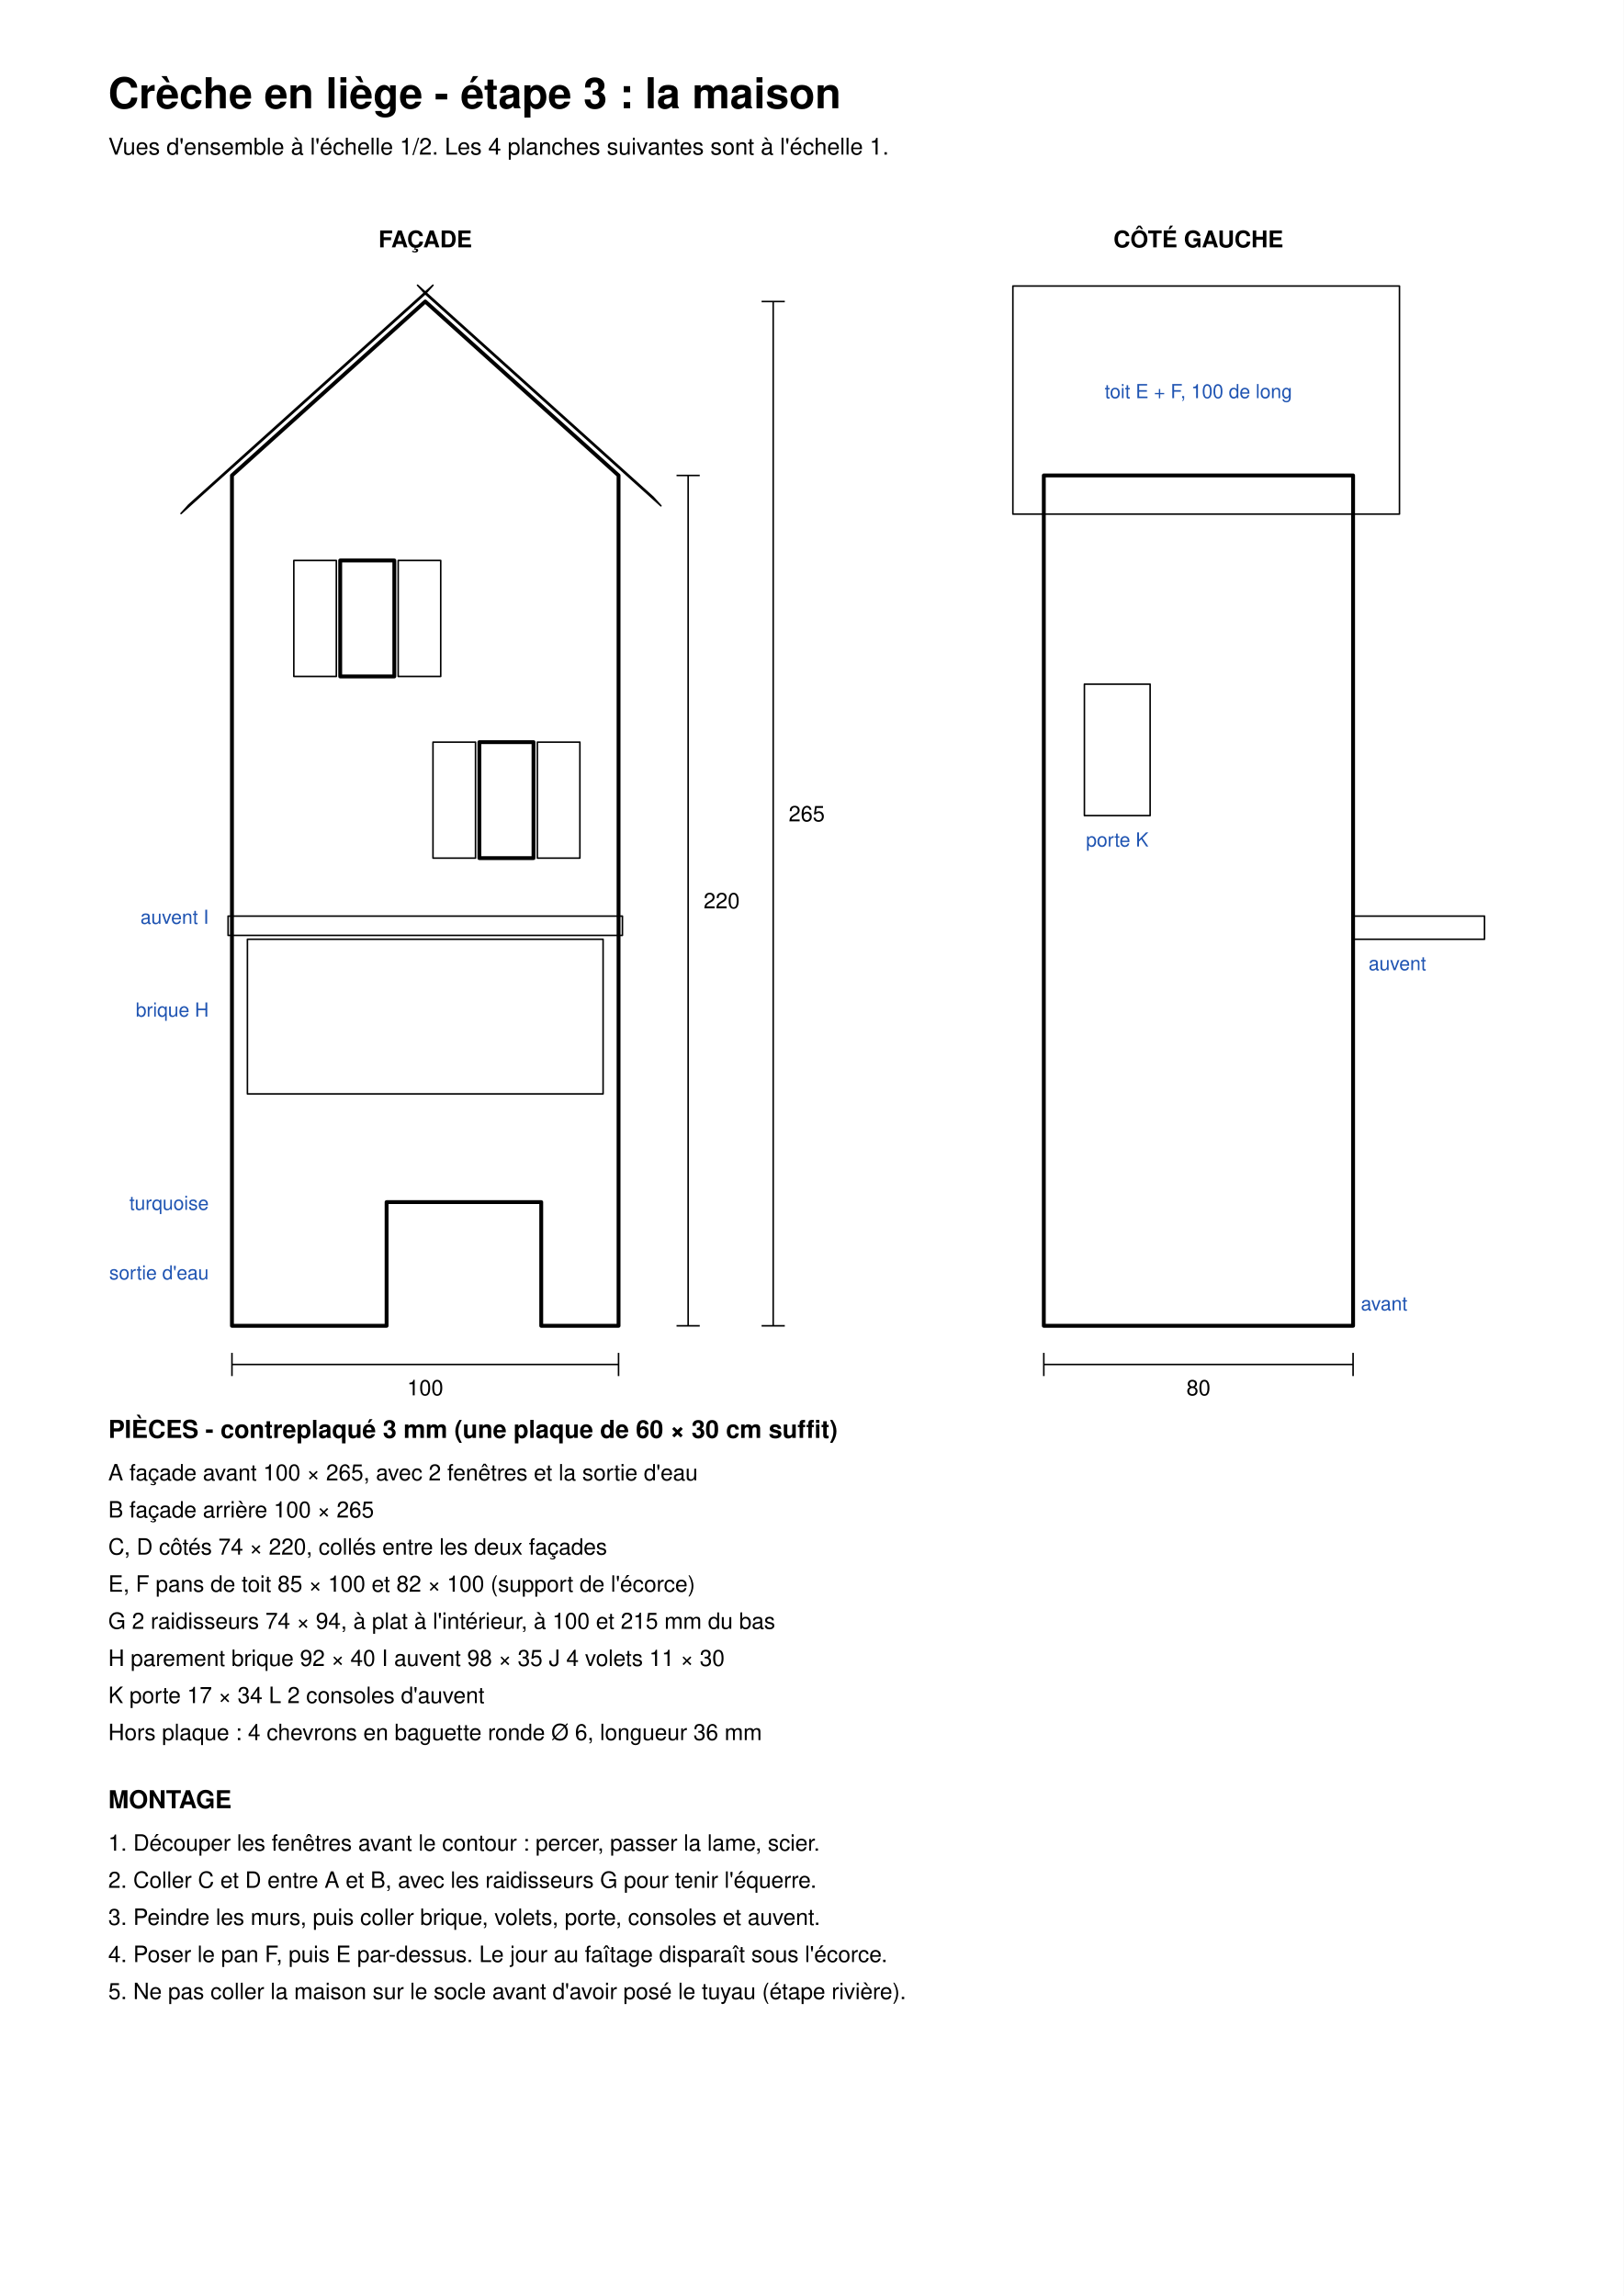
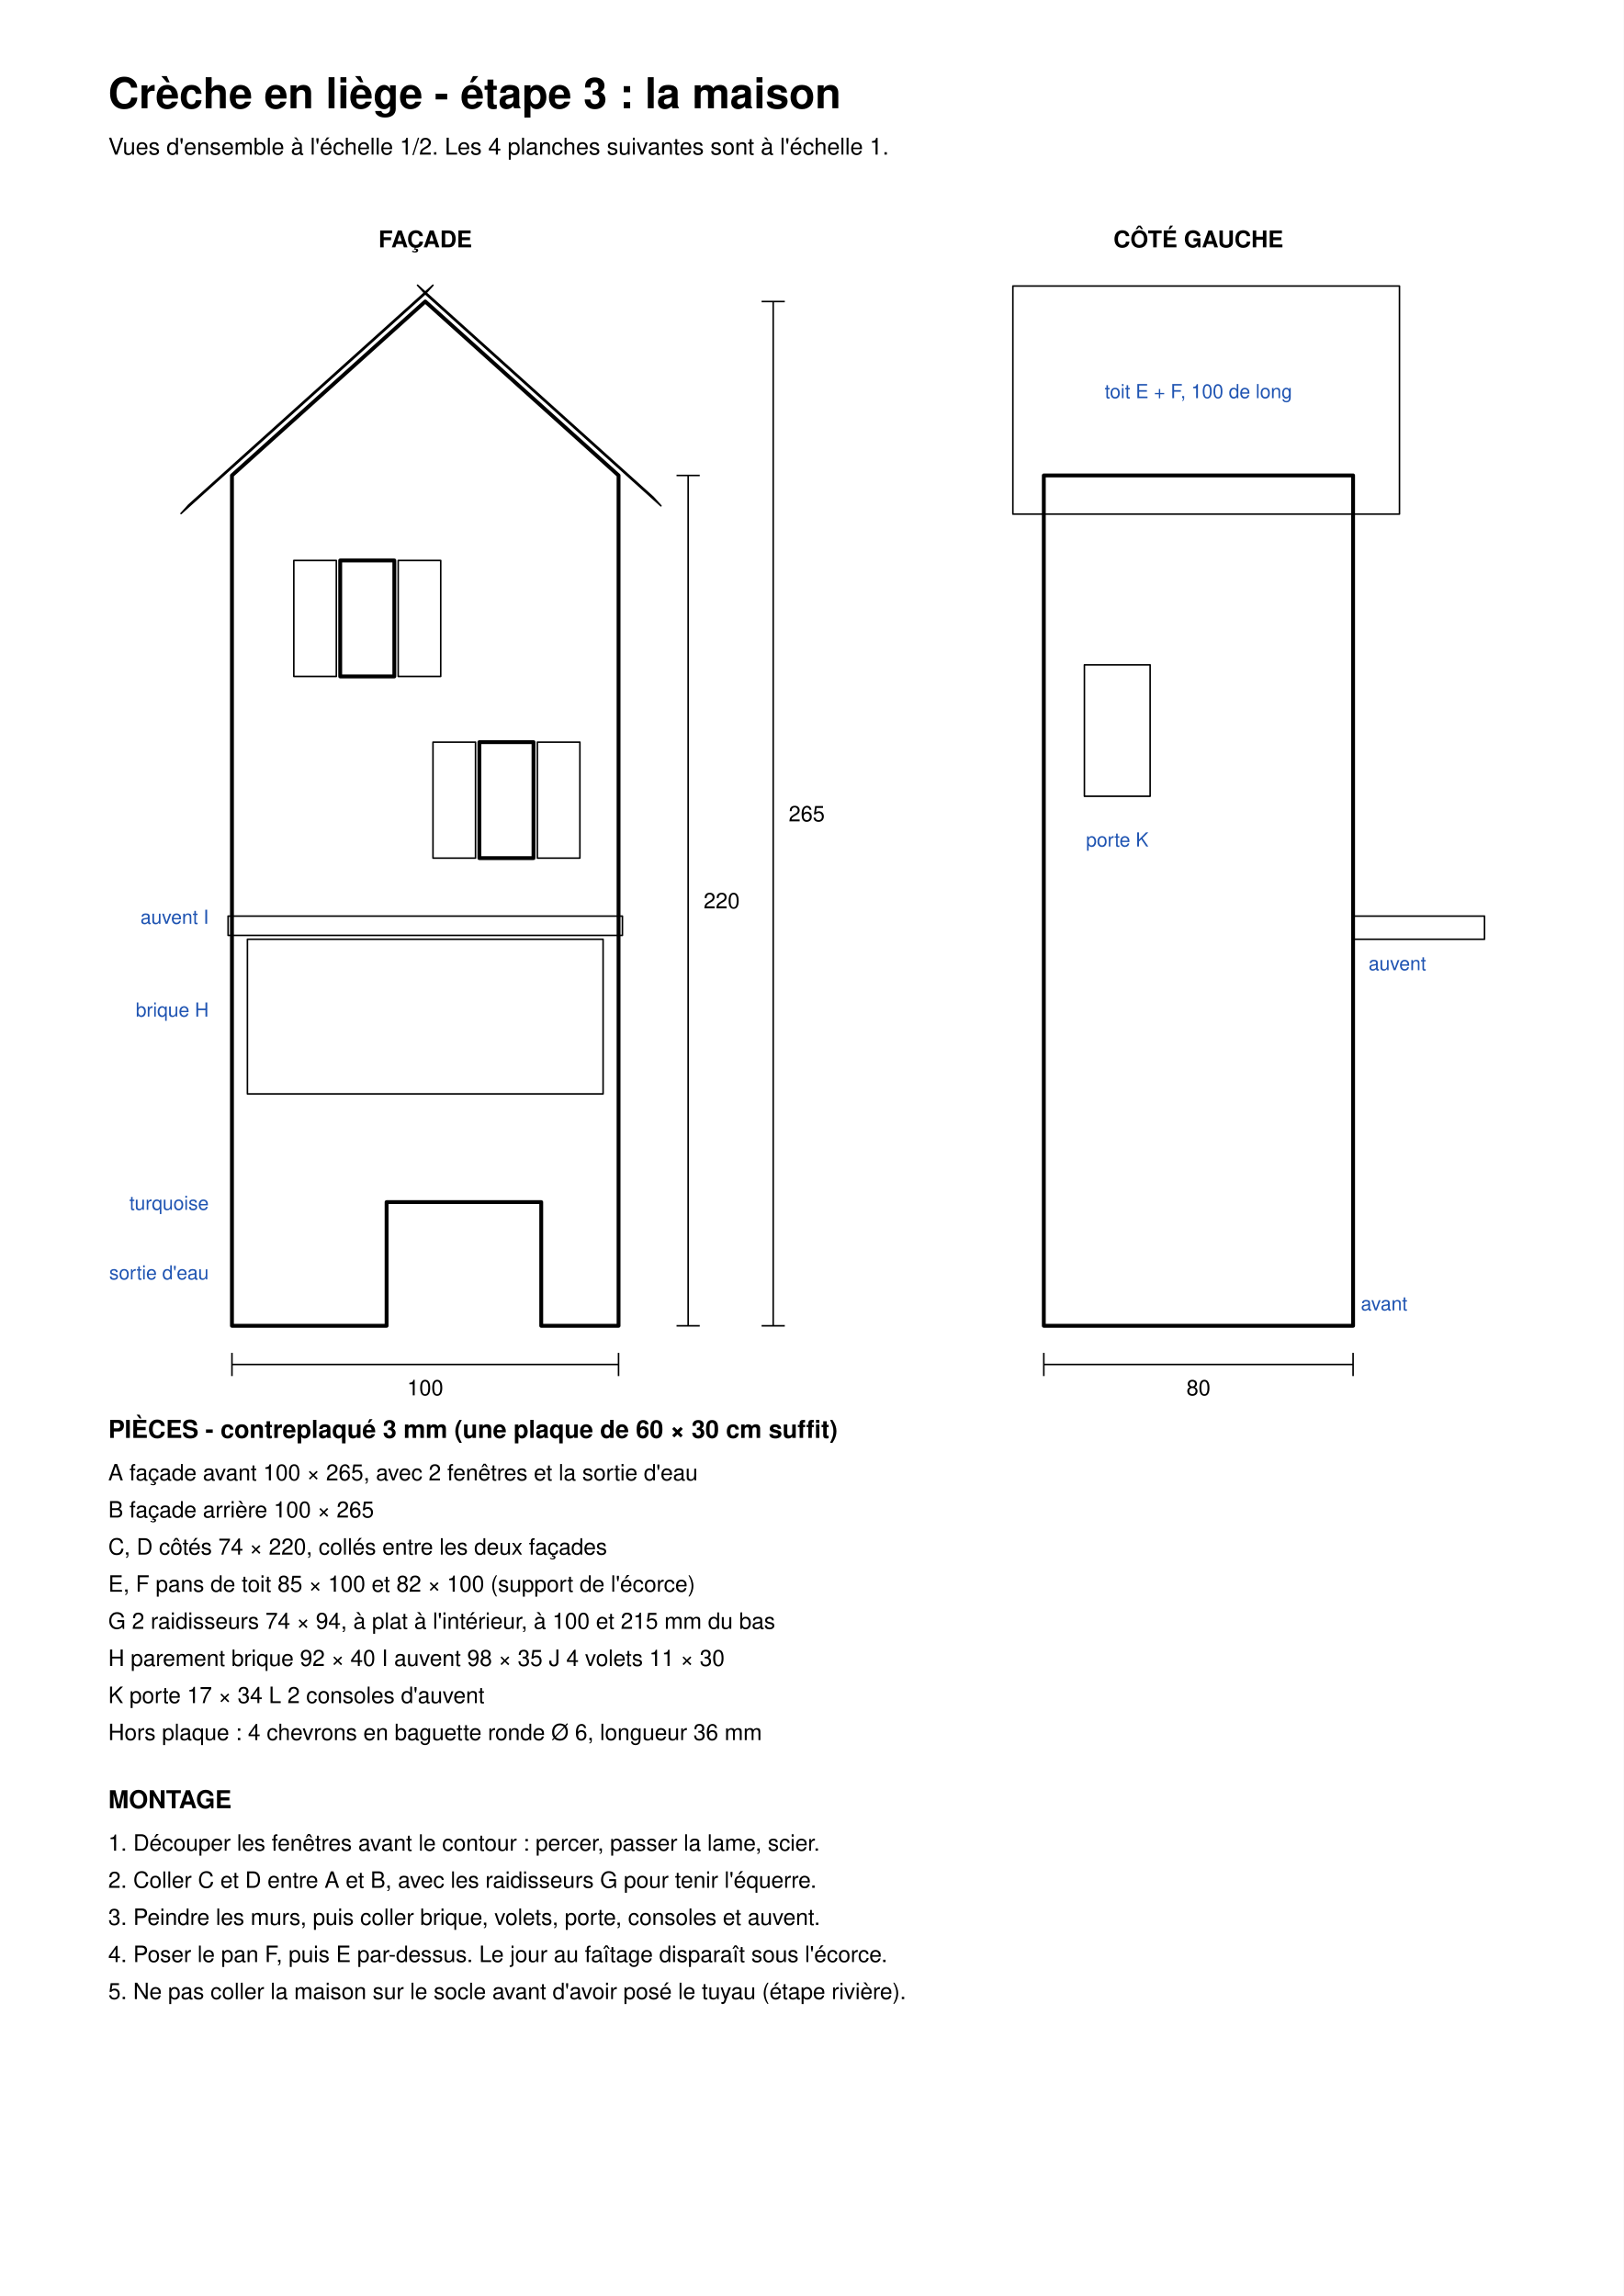
<svg xmlns="http://www.w3.org/2000/svg" width="210mm" height="297mm" viewBox="0 0 210 297">
  <rect width="100%" height="100%" fill="white" />
  <text x="14.00" y="14.00" font-family="Helvetica,Arial,sans-serif" font-size="5.5" fill="rgb(0,0,0)" text-anchor="start" font-weight="bold">Crèche en liège - étape 3 : la maison</text>
  <text x="14.00" y="20.00" font-family="Helvetica,Arial,sans-serif" font-size="3" fill="rgb(0,0,0)" text-anchor="start">Vues d'ensemble à l'échelle 1/2. Les 4 planches suivantes sont à l'échelle 1.</text>
  <polygon points="30.00,171.50 50.00,171.50 50.00,155.50 70.00,155.50 70.00,171.50 80.00,171.50 80.00,61.50 55.00,39.00 30.00,61.50" fill="none" stroke="rgb(0,0,0)" stroke-width="0.5" stroke-linejoin="round" />
  <polygon points="44.00,87.50 51.00,87.50 51.00,72.50 44.00,72.50" fill="none" stroke="rgb(0,0,0)" stroke-width="0.5" stroke-linejoin="round" />
  <polygon points="62.00,111.00 69.00,111.00 69.00,96.00 62.00,96.00" fill="none" stroke="rgb(0,0,0)" stroke-width="0.5" stroke-linejoin="round" />
  <polygon points="38.00,87.50 43.50,87.50 43.50,72.50 38.00,72.50" fill="none" stroke="rgb(0,0,0)" stroke-width="0.2" stroke-linejoin="round" />
  <polygon points="51.50,87.50 57.00,87.50 57.00,72.50 51.50,72.50" fill="none" stroke="rgb(0,0,0)" stroke-width="0.2" stroke-linejoin="round" />
  <polygon points="56.00,111.00 61.50,111.00 61.50,96.00 56.00,96.00" fill="none" stroke="rgb(0,0,0)" stroke-width="0.2" stroke-linejoin="round" />
  <polygon points="69.50,111.00 75.00,111.00 75.00,96.00 69.50,96.00" fill="none" stroke="rgb(0,0,0)" stroke-width="0.2" stroke-linejoin="round" />
  <polygon points="32.00,141.50 78.00,141.50 78.00,121.50 32.00,121.50" fill="none" stroke="rgb(0,0,0)" stroke-width="0.2" stroke-linejoin="round" />
  <polygon points="29.50,121.00 80.50,121.00 80.50,118.50 29.50,118.50" fill="none" stroke="rgb(0,0,0)" stroke-width="0.2" stroke-linejoin="round" />
  <polygon points="55.00,38.00 23.41,66.43 24.41,65.32 56.00,36.89" fill="none" stroke="rgb(0,0,0)" stroke-width="0.2" stroke-linejoin="round" />
  <polygon points="55.00,38.00 85.48,65.43 84.47,64.31 54.00,36.89" fill="none" stroke="rgb(0,0,0)" stroke-width="0.2" stroke-linejoin="round" />
  <text x="55.00" y="32.00" font-family="Helvetica,Arial,sans-serif" font-size="3" fill="rgb(0,0,0)" text-anchor="middle" font-weight="bold">FAÇADE</text>
  <polyline points="30.00,176.50 80.00,176.50" fill="none" stroke="rgb(0,0,0)" stroke-width="0.2" stroke-linejoin="round" />
  <polyline points="30.00,175.00 30.00,178.00" fill="none" stroke="rgb(0,0,0)" stroke-width="0.2" stroke-linejoin="round" />
  <polyline points="80.00,175.00 80.00,178.00" fill="none" stroke="rgb(0,0,0)" stroke-width="0.2" stroke-linejoin="round" />
  <text x="55.00" y="180.50" font-family="Helvetica,Arial,sans-serif" font-size="2.8" fill="rgb(0,0,0)" text-anchor="middle">100</text>
  <polyline points="89.00,61.50 89.00,171.50" fill="none" stroke="rgb(0,0,0)" stroke-width="0.2" stroke-linejoin="round" />
  <polyline points="87.50,61.50 90.50,61.50" fill="none" stroke="rgb(0,0,0)" stroke-width="0.2" stroke-linejoin="round" />
  <polyline points="87.50,171.50 90.50,171.50" fill="none" stroke="rgb(0,0,0)" stroke-width="0.2" stroke-linejoin="round" />
  <text x="91.00" y="117.50" font-family="Helvetica,Arial,sans-serif" font-size="2.8" fill="rgb(0,0,0)" text-anchor="start">220</text>
  <polyline points="100.00,39.00 100.00,171.50" fill="none" stroke="rgb(0,0,0)" stroke-width="0.2" stroke-linejoin="round" />
  <polyline points="98.50,39.00 101.50,39.00" fill="none" stroke="rgb(0,0,0)" stroke-width="0.2" stroke-linejoin="round" />
  <polyline points="98.50,171.50 101.50,171.50" fill="none" stroke="rgb(0,0,0)" stroke-width="0.2" stroke-linejoin="round" />
  <text x="102.00" y="106.25" font-family="Helvetica,Arial,sans-serif" font-size="2.8" fill="rgb(0,0,0)" text-anchor="start">265</text>
  <text x="27.00" y="131.50" font-family="Helvetica,Arial,sans-serif" font-size="2.5" fill="rgb(31,84,178)" text-anchor="end">brique H</text>
  <text x="27.00" y="119.50" font-family="Helvetica,Arial,sans-serif" font-size="2.5" fill="rgb(31,84,178)" text-anchor="end">auvent I</text>
  <text x="27.00" y="156.50" font-family="Helvetica,Arial,sans-serif" font-size="2.5" fill="rgb(31,84,178)" text-anchor="end">turquoise</text>
  <text x="27.00" y="165.50" font-family="Helvetica,Arial,sans-serif" font-size="2.5" fill="rgb(31,84,178)" text-anchor="end">sortie d'eau</text>
  <polygon points="135.00,171.50 175.00,171.50 175.00,61.50 135.00,61.50" fill="none" stroke="rgb(0,0,0)" stroke-width="0.5" stroke-linejoin="round" />
  <polygon points="131.00,66.50 181.00,66.50 181.00,37.00 131.00,37.00" fill="none" stroke="rgb(0,0,0)" stroke-width="0.2" stroke-linejoin="round" />
-   <polygon points="140.25,105.50 148.75,105.50 148.75,88.50 140.25,88.50" fill="none" stroke="rgb(0,0,0)" stroke-width="0.2" stroke-linejoin="round" />
+   <polygon points="140.25,103.00 148.75,103.00 148.75,86.00 140.25,86.00" fill="none" stroke="rgb(0,0,0)" stroke-width="0.2" stroke-linejoin="round" />
  <polygon points="175.00,121.50 192.00,121.50 192.00,118.50 175.00,118.50" fill="none" stroke="rgb(0,0,0)" stroke-width="0.2" stroke-linejoin="round" />
  <text x="155.00" y="32.00" font-family="Helvetica,Arial,sans-serif" font-size="3" fill="rgb(0,0,0)" text-anchor="middle" font-weight="bold">CÔTÉ GAUCHE</text>
  <polyline points="135.00,176.50 175.00,176.50" fill="none" stroke="rgb(0,0,0)" stroke-width="0.2" stroke-linejoin="round" />
  <polyline points="135.00,175.00 135.00,178.00" fill="none" stroke="rgb(0,0,0)" stroke-width="0.2" stroke-linejoin="round" />
  <polyline points="175.00,175.00 175.00,178.00" fill="none" stroke="rgb(0,0,0)" stroke-width="0.2" stroke-linejoin="round" />
  <text x="155.00" y="180.50" font-family="Helvetica,Arial,sans-serif" font-size="2.8" fill="rgb(0,0,0)" text-anchor="middle">80</text>
  <text x="144.50" y="109.50" font-family="Helvetica,Arial,sans-serif" font-size="2.5" fill="rgb(31,84,178)" text-anchor="middle">porte K</text>
  <text x="155.00" y="51.50" font-family="Helvetica,Arial,sans-serif" font-size="2.5" fill="rgb(31,84,178)" text-anchor="middle">toit E + F, 100 de long</text>
  <text x="177.00" y="125.50" font-family="Helvetica,Arial,sans-serif" font-size="2.5" fill="rgb(31,84,178)" text-anchor="start">auvent</text>
  <text x="176.00" y="169.50" font-family="Helvetica,Arial,sans-serif" font-size="2.5" fill="rgb(31,84,178)" text-anchor="start">avant</text>
  <text x="14.00" y="186.00" font-family="Helvetica,Arial,sans-serif" font-size="3.2" fill="rgb(0,0,0)" text-anchor="start" font-weight="bold">PIÈCES - contreplaqué 3 mm (une plaque de 60 × 30 cm suffit)</text>
  <text x="14.00" y="191.50" font-family="Helvetica,Arial,sans-serif" font-size="2.9" fill="rgb(0,0,0)" text-anchor="start">A  façade avant 100 × 265, avec 2 fenêtres et la sortie d'eau</text>
  <text x="14.00" y="196.30" font-family="Helvetica,Arial,sans-serif" font-size="2.9" fill="rgb(0,0,0)" text-anchor="start">B  façade arrière 100 × 265</text>
  <text x="14.00" y="201.10" font-family="Helvetica,Arial,sans-serif" font-size="2.9" fill="rgb(0,0,0)" text-anchor="start">C, D  côtés 74 × 220, collés entre les deux façades</text>
  <text x="14.00" y="205.90" font-family="Helvetica,Arial,sans-serif" font-size="2.9" fill="rgb(0,0,0)" text-anchor="start">E, F  pans de toit 85 × 100 et 82 × 100 (support de l'écorce)</text>
  <text x="14.00" y="210.70" font-family="Helvetica,Arial,sans-serif" font-size="2.9" fill="rgb(0,0,0)" text-anchor="start">G  2 raidisseurs 74 × 94, à plat à l'intérieur, à 100 et 215 mm du bas</text>
  <text x="14.00" y="215.50" font-family="Helvetica,Arial,sans-serif" font-size="2.9" fill="rgb(0,0,0)" text-anchor="start">H  parement brique 92 × 40    I  auvent 98 × 35    J  4 volets 11 × 30</text>
  <text x="14.00" y="220.30" font-family="Helvetica,Arial,sans-serif" font-size="2.9" fill="rgb(0,0,0)" text-anchor="start">K  porte 17 × 34    L  2 consoles d'auvent</text>
  <text x="14.00" y="225.10" font-family="Helvetica,Arial,sans-serif" font-size="2.9" fill="rgb(0,0,0)" text-anchor="start">Hors plaque : 4 chevrons en baguette ronde Ø 6, longueur 36 mm</text>
  <text x="14.00" y="233.90" font-family="Helvetica,Arial,sans-serif" font-size="3.2" fill="rgb(0,0,0)" text-anchor="start" font-weight="bold">MONTAGE</text>
  <text x="14.00" y="239.40" font-family="Helvetica,Arial,sans-serif" font-size="2.9" fill="rgb(0,0,0)" text-anchor="start">1. Découper les fenêtres avant le contour : percer, passer la lame, scier.</text>
  <text x="14.00" y="244.20" font-family="Helvetica,Arial,sans-serif" font-size="2.9" fill="rgb(0,0,0)" text-anchor="start">2. Coller C et D entre A et B, avec les raidisseurs G pour tenir l'équerre.</text>
  <text x="14.00" y="249.00" font-family="Helvetica,Arial,sans-serif" font-size="2.9" fill="rgb(0,0,0)" text-anchor="start">3. Peindre les murs, puis coller brique, volets, porte, consoles et auvent.</text>
  <text x="14.00" y="253.80" font-family="Helvetica,Arial,sans-serif" font-size="2.9" fill="rgb(0,0,0)" text-anchor="start">4. Poser le pan F, puis E par-dessus. Le jour au faîtage disparaît sous l'écorce.</text>
  <text x="14.00" y="258.60" font-family="Helvetica,Arial,sans-serif" font-size="2.9" fill="rgb(0,0,0)" text-anchor="start">5. Ne pas coller la maison sur le socle avant d'avoir posé le tuyau (étape rivière).</text>
</svg>
